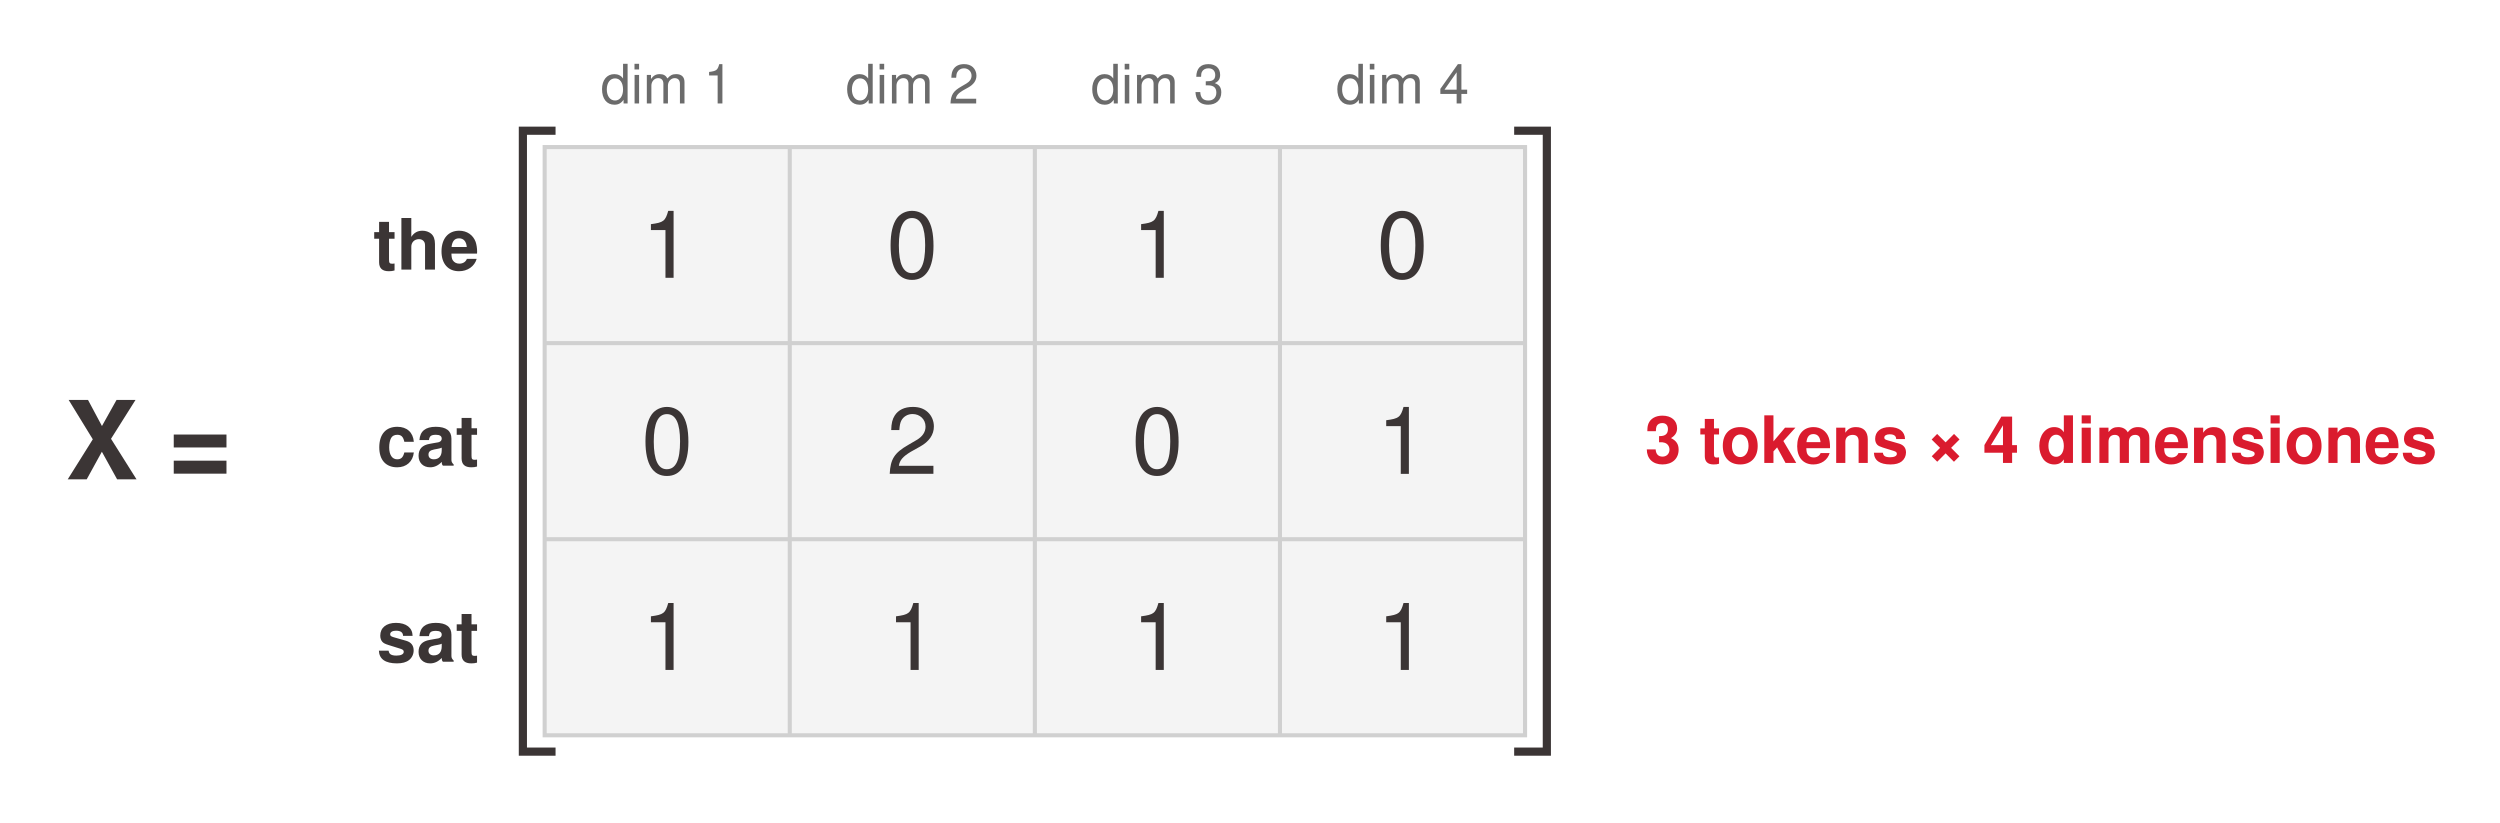
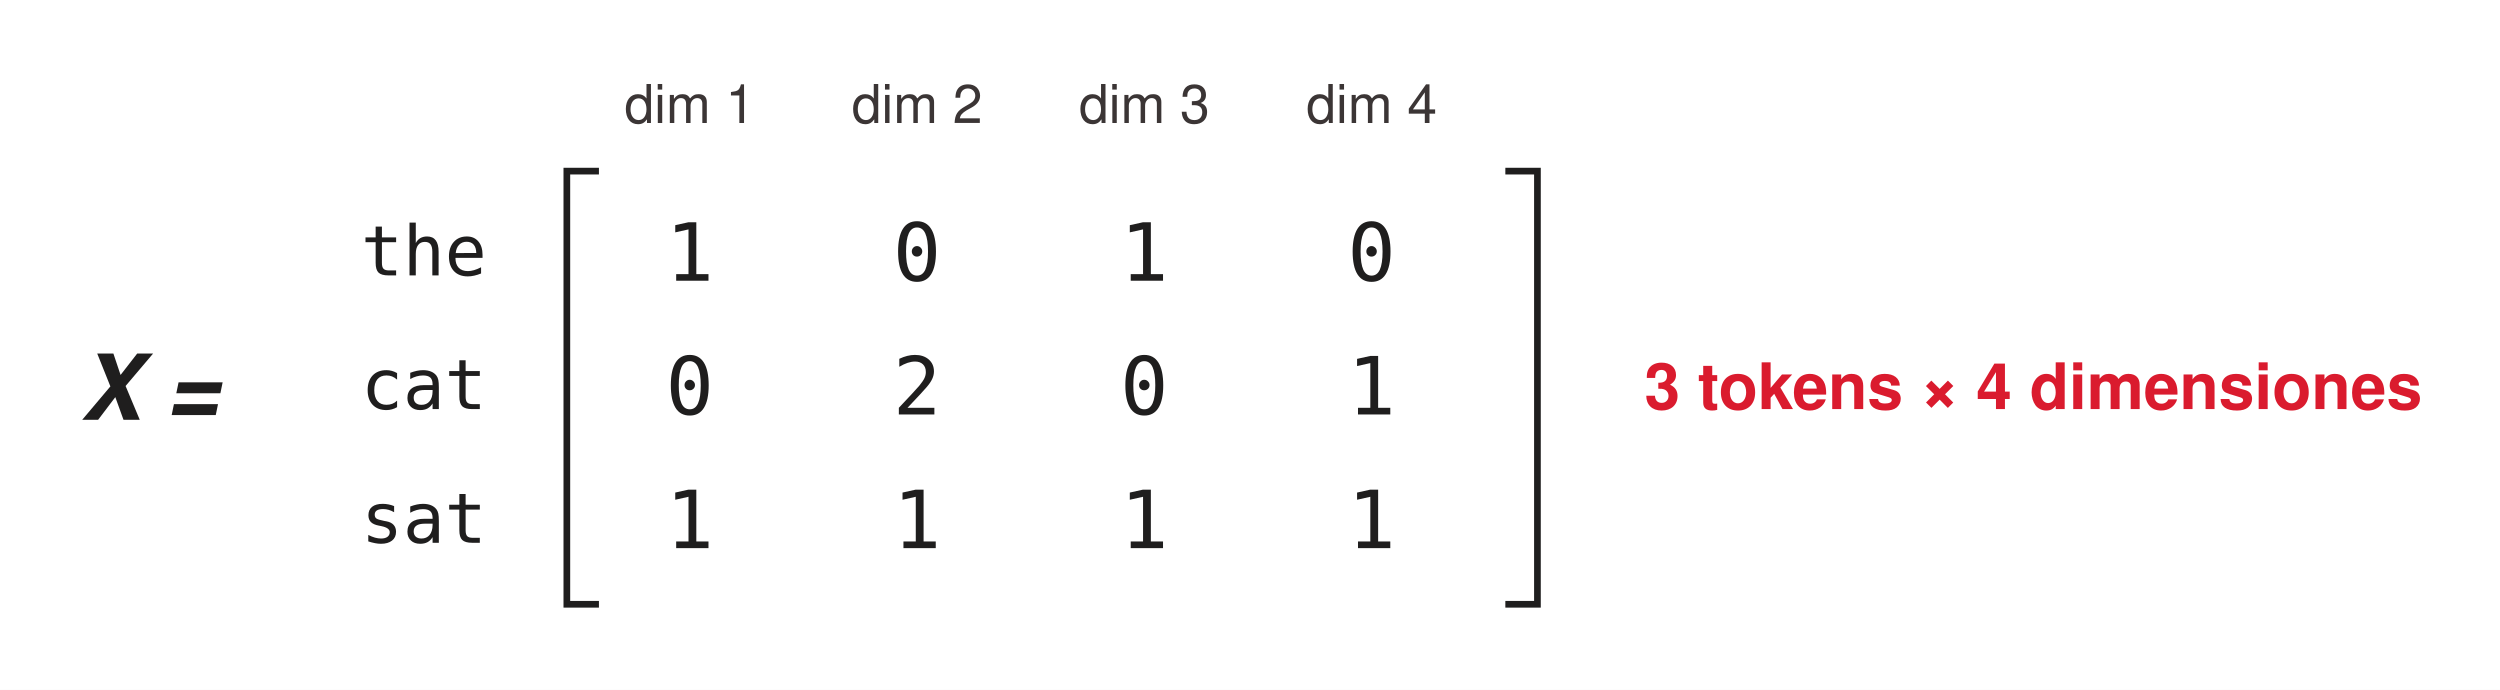
- <svg xmlns="http://www.w3.org/2000/svg" viewBox="0 6 918 302" font-size="34" font-family="Helvetica, Arial, sans-serif" fill="#3B3535">
-   <rect x="0" y="0" width="1000" height="330" fill="#ffffff" />
-   <text x="245.0" y="44" text-anchor="middle" font-size="20" fill="#6B6B6B">dim 1</text>
-   <text x="335.0" y="44" text-anchor="middle" font-size="20" fill="#6B6B6B">dim 2</text>
-   <text x="425.0" y="44" text-anchor="middle" font-size="20" fill="#6B6B6B">dim 3</text>
-   <text x="515.0" y="44" text-anchor="middle" font-size="20" fill="#6B6B6B">dim 4</text>
-   <rect x="200" y="60" width="360" height="216" fill="#F4F4F4" stroke="#D0D0D0" stroke-width="1.5" />
-   <line x1="290" y1="60" x2="290" y2="276" stroke="#D0D0D0" stroke-width="1.5" />
-   <line x1="380" y1="60" x2="380" y2="276" stroke="#D0D0D0" stroke-width="1.5" />
-   <line x1="470" y1="60" x2="470" y2="276" stroke="#D0D0D0" stroke-width="1.5" />
-   <line x1="200" y1="132" x2="560" y2="132" stroke="#D0D0D0" stroke-width="1.5" />
-   <line x1="200" y1="204" x2="560" y2="204" stroke="#D0D0D0" stroke-width="1.5" />
-   <text x="176" y="105.0" text-anchor="end" font-size="26" font-weight="bold">the</text>
-   <text x="245.0" y="108.0" text-anchor="middle">1</text>
-   <text x="335.0" y="108.0" text-anchor="middle">0</text>
-   <text x="425.0" y="108.0" text-anchor="middle">1</text>
-   <text x="515.0" y="108.0" text-anchor="middle">0</text>
-   <text x="176" y="177.0" text-anchor="end" font-size="26" font-weight="bold">cat</text>
-   <text x="245.0" y="180.0" text-anchor="middle">0</text>
-   <text x="335.0" y="180.0" text-anchor="middle">2</text>
-   <text x="425.0" y="180.0" text-anchor="middle">0</text>
-   <text x="515.0" y="180.0" text-anchor="middle">1</text>
-   <text x="176" y="249.0" text-anchor="end" font-size="26" font-weight="bold">sat</text>
-   <text x="245.0" y="252.0" text-anchor="middle">1</text>
-   <text x="335.0" y="252.0" text-anchor="middle">1</text>
-   <text x="425.0" y="252.0" text-anchor="middle">1</text>
-   <text x="515.0" y="252.0" text-anchor="middle">1</text>
-   <path d="M204 54 H192 V282 H204" fill="none" stroke="#3B3535" stroke-width="3" />
-   <path d="M556 54 H568 V282 H556" fill="none" stroke="#3B3535" stroke-width="3" />
-   <text x="24" y="182.0" font-size="40" font-weight="bold">X =</text>
-   <text x="604" y="176.0" font-size="24" fill="#DA1B2E" font-weight="bold">3 tokens × 4 dimensiones</text>
+ <svg xmlns="http://www.w3.org/2000/svg" viewBox="0 40 935 258" font-family="Helvetica, Arial, sans-serif" fill="#3B3535">
+   <rect x="0" y="40" width="935" height="258" fill="#ffffff" />
+   <text x="30" y="197" font-size="34" font-weight="bold" font-style="italic" fill="#1F1E1E">X =</text>
+   <g font-size="20" text-anchor="middle">
+     <text x="258" y="86">dim 1</text>
+     <text x="343" y="86">dim 2</text>
+     <text x="428" y="86">dim 3</text>
+     <text x="513" y="86">dim 4</text>
+   </g>
+   <g font-family="'DejaVu Sans Mono', monospace" font-size="26" text-anchor="end" fill="#1F1E1E">
+     <text x="182" y="143">the</text>
+     <text x="182" y="193">cat</text>
+     <text x="182" y="243">sat</text>
+   </g>
+   <g fill="none" stroke="#1F1E1E" stroke-width="2.5">
+     <path d="M224,104 H212 V266 H224" />
+     <path d="M563,104 H575 V266 H563" />
+   </g>
+   <g font-family="'DejaVu Sans Mono', monospace" font-size="30" text-anchor="end" fill="#1F1E1E">
+     <text x="267" y="145">1</text>
+     <text x="352" y="145">0</text>
+     <text x="437" y="145">1</text>
+     <text x="522" y="145">0</text>
+     <text x="267" y="195">0</text>
+     <text x="352" y="195">2</text>
+     <text x="437" y="195">0</text>
+     <text x="522" y="195">1</text>
+     <text x="267" y="245">1</text>
+     <text x="352" y="245">1</text>
+     <text x="437" y="245">1</text>
+     <text x="522" y="245">1</text>
+   </g>
+   <text x="615" y="193" font-size="24" font-weight="bold" fill="#DA1B2E">3 tokens × 4 dimensiones</text>
</svg>
